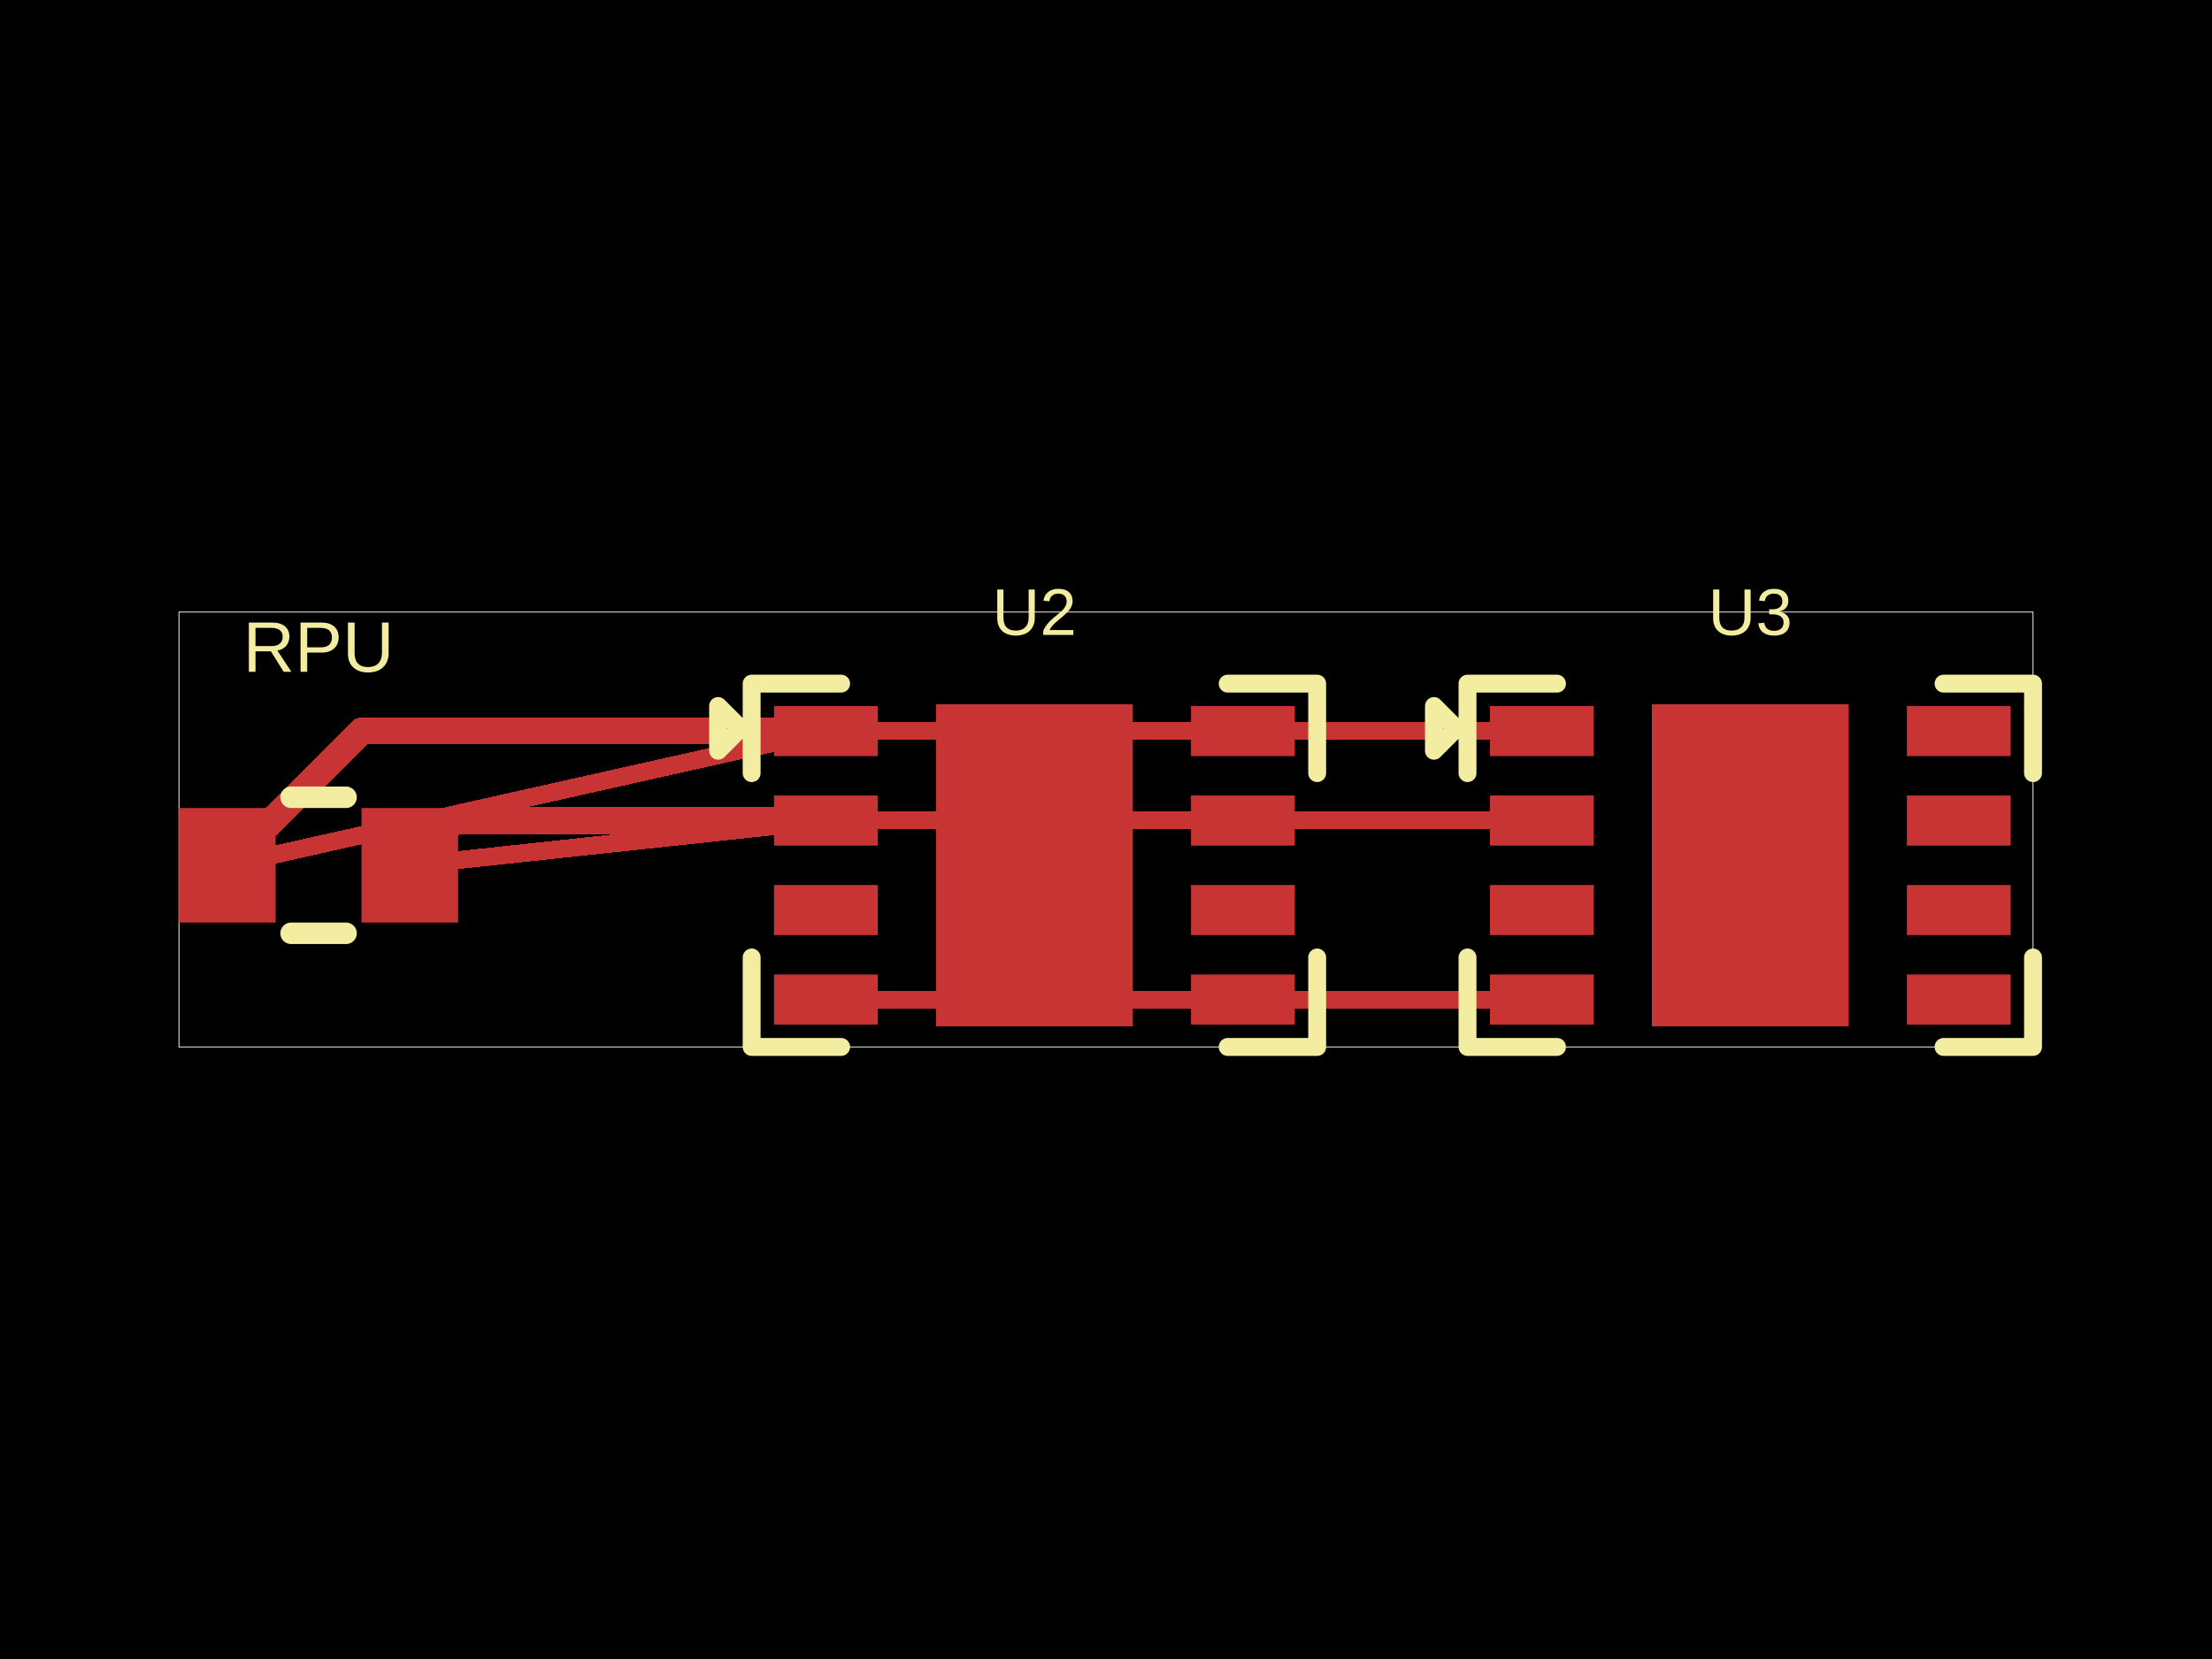
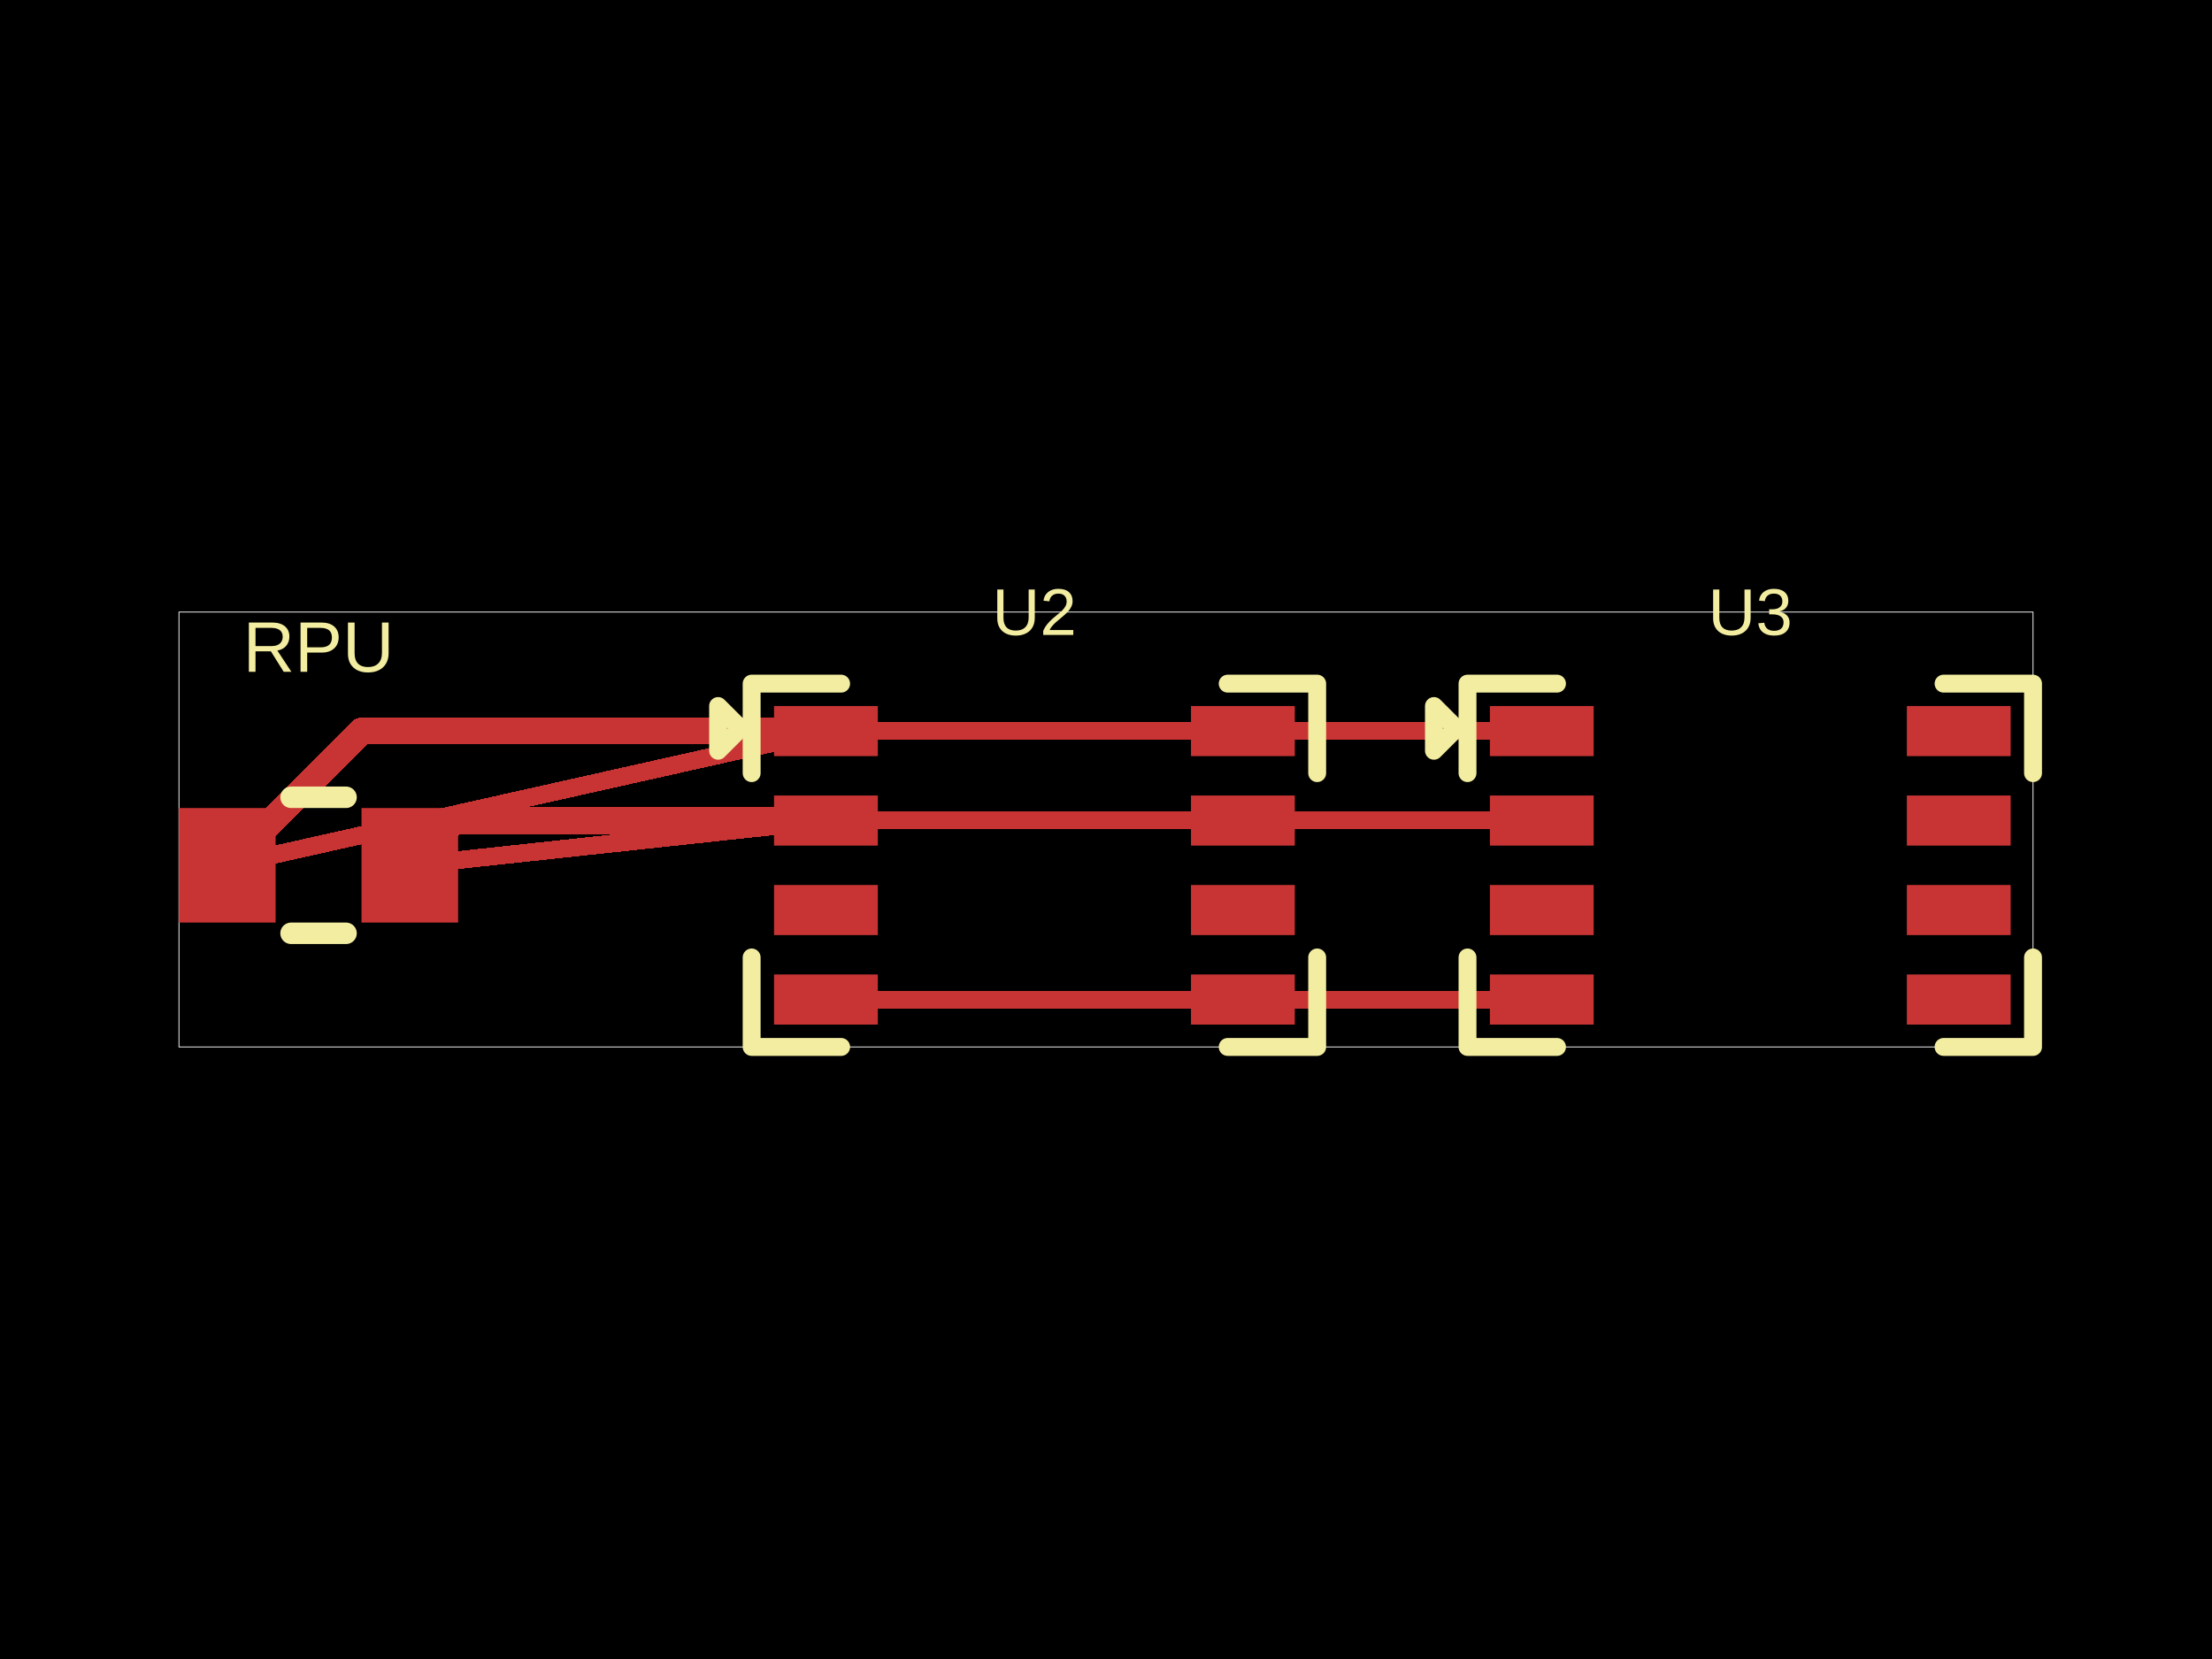
<svg xmlns="http://www.w3.org/2000/svg" width="800" height="600">
  <style />
  <rect class="boundary" x="0" y="0" fill="#000" width="800" height="600" data-type="pcb_background" data-pcb-layer="global" />
  <rect class="pcb-boundary" fill="none" stroke="#fff" stroke-width="0.3" x="64.725" y="221.359" width="670.55" height="157.282" data-type="pcb_boundary" data-pcb-layer="global" />
  <rect class="pcb-pad" fill="rgb(200, 52, 52)" x="64.725" y="292.233" width="34.951" height="41.424" data-type="pcb_smtpad" data-pcb-layer="top" data-pad-name="RPU.pin1" />
  <rect class="pcb-pad" fill="rgb(200, 52, 52)" x="130.744" y="292.233" width="34.951" height="41.424" data-type="pcb_smtpad" data-pcb-layer="top" data-pad-name="RPU.pin2" />
  <rect class="pcb-pad" fill="rgb(200, 52, 52)" x="279.935" y="255.34" width="37.54" height="18.123" data-type="pcb_smtpad" data-pcb-layer="top" data-pad-name="U2.VDD" />
  <rect class="pcb-pad" fill="rgb(200, 52, 52)" x="279.935" y="287.702" width="37.54" height="18.123" data-type="pcb_smtpad" data-pcb-layer="top" data-pad-name="U2.ONEWIRE_SDQ" />
  <rect class="pcb-pad" fill="rgb(200, 52, 52)" x="279.935" y="320.065" width="37.54" height="18.123" data-type="pcb_smtpad" data-pcb-layer="top" data-pad-name="U2.ADDR" />
  <rect class="pcb-pad" fill="rgb(200, 52, 52)" x="279.935" y="352.427" width="37.54" height="18.123" data-type="pcb_smtpad" data-pcb-layer="top" data-pad-name="U2.GND" />
  <rect class="pcb-pad" fill="rgb(200, 52, 52)" x="430.744" y="352.427" width="37.54" height="18.123" data-type="pcb_smtpad" data-pcb-layer="top" data-pad-name="U2.IO3" />
  <rect class="pcb-pad" fill="rgb(200, 52, 52)" x="430.744" y="320.065" width="37.54" height="18.123" data-type="pcb_smtpad" data-pcb-layer="top" data-pad-name="U2.IO0" />
  <rect class="pcb-pad" fill="rgb(200, 52, 52)" x="430.744" y="287.702" width="37.54" height="18.123" data-type="pcb_smtpad" data-pcb-layer="top" data-pad-name="U2.IO1" />
  <rect class="pcb-pad" fill="rgb(200, 52, 52)" x="430.744" y="255.34" width="37.54" height="18.123" data-type="pcb_smtpad" data-pcb-layer="top" data-pad-name="U2.IO2_ALERT" />
-   <rect class="pcb-pad" fill="rgb(200, 52, 52)" x="338.511" y="254.693" width="71.197" height="116.505" data-type="pcb_smtpad" data-pcb-layer="top" data-pad-name="U2.EP" />
  <rect class="pcb-pad" fill="rgb(200, 52, 52)" x="538.835" y="255.34" width="37.54" height="18.123" data-type="pcb_smtpad" data-pcb-layer="top" data-pad-name="U3.VDD" />
  <rect class="pcb-pad" fill="rgb(200, 52, 52)" x="538.835" y="287.702" width="37.54" height="18.123" data-type="pcb_smtpad" data-pcb-layer="top" data-pad-name="U3.ONEWIRE_SDQ" />
  <rect class="pcb-pad" fill="rgb(200, 52, 52)" x="538.835" y="320.065" width="37.54" height="18.123" data-type="pcb_smtpad" data-pcb-layer="top" data-pad-name="U3.ADDR" />
  <rect class="pcb-pad" fill="rgb(200, 52, 52)" x="538.835" y="352.427" width="37.54" height="18.123" data-type="pcb_smtpad" data-pcb-layer="top" data-pad-name="U3.GND" />
  <rect class="pcb-pad" fill="rgb(200, 52, 52)" x="689.644" y="352.427" width="37.54" height="18.123" data-type="pcb_smtpad" data-pcb-layer="top" data-pad-name="U3.IO3" />
  <rect class="pcb-pad" fill="rgb(200, 52, 52)" x="689.644" y="320.065" width="37.54" height="18.123" data-type="pcb_smtpad" data-pcb-layer="top" data-pad-name="U3.IO0" />
  <rect class="pcb-pad" fill="rgb(200, 52, 52)" x="689.644" y="287.702" width="37.54" height="18.123" data-type="pcb_smtpad" data-pcb-layer="top" data-pad-name="U3.IO1" />
  <rect class="pcb-pad" fill="rgb(200, 52, 52)" x="689.644" y="255.34" width="37.54" height="18.123" data-type="pcb_smtpad" data-pcb-layer="top" data-pad-name="U3.IO2_ALERT" />
-   <rect class="pcb-pad" fill="rgb(200, 52, 52)" x="597.411" y="254.693" width="71.197" height="116.505" data-type="pcb_smtpad" data-pcb-layer="top" data-pad-name="U3.EP" />
  <path class="pcb-trace" stroke="rgb(200, 52, 52)" fill="none" d="M 82.201 312.945 L 298.706 264.401" stroke-width="6.472" stroke-linecap="round" stroke-linejoin="round" shape-rendering="crispEdges" data-type="pcb_trace" data-pcb-layer="top" />
  <path class="pcb-trace" stroke="rgb(200, 52, 52)" fill="none" d="M 298.706 264.401 L 557.605 264.401" stroke-width="6.472" stroke-linecap="round" stroke-linejoin="round" shape-rendering="crispEdges" data-type="pcb_trace" data-pcb-layer="top" />
  <path class="pcb-trace" stroke="rgb(200, 52, 52)" fill="none" d="M 148.22 312.945 L 298.706 296.764" stroke-width="6.472" stroke-linecap="round" stroke-linejoin="round" shape-rendering="crispEdges" data-type="pcb_trace" data-pcb-layer="top" />
  <path class="pcb-trace" stroke="rgb(200, 52, 52)" fill="none" d="M 298.706 296.764 L 557.605 296.764" stroke-width="6.472" stroke-linecap="round" stroke-linejoin="round" shape-rendering="crispEdges" data-type="pcb_trace" data-pcb-layer="top" />
  <path class="pcb-trace" stroke="rgb(200, 52, 52)" fill="none" d="M 298.706 361.489 L 557.605 361.489" stroke-width="6.472" stroke-linecap="round" stroke-linejoin="round" shape-rendering="crispEdges" data-type="pcb_trace" data-pcb-layer="top" />
  <path class="pcb-trace" stroke="rgb(200, 52, 52)" fill="none" d="M 148.22 312.945 L 164.401 296.764" stroke-width="9.709" stroke-linecap="round" stroke-linejoin="round" shape-rendering="crispEdges" data-type="pcb_trace" data-pcb-layer="top" />
  <path class="pcb-trace" stroke="rgb(200, 52, 52)" fill="none" d="M 164.401 296.764 L 298.706 296.764" stroke-width="9.709" stroke-linecap="round" stroke-linejoin="round" shape-rendering="crispEdges" data-type="pcb_trace" data-pcb-layer="top" />
  <path class="pcb-trace" stroke="rgb(200, 52, 52)" fill="none" d="M 82.201 312.945 L 130.744 264.401" stroke-width="9.709" stroke-linecap="round" stroke-linejoin="round" shape-rendering="crispEdges" data-type="pcb_trace" data-pcb-layer="top" />
  <path class="pcb-trace" stroke="rgb(200, 52, 52)" fill="none" d="M 130.744 264.401 L 298.706 264.401" stroke-width="9.709" stroke-linecap="round" stroke-linejoin="round" shape-rendering="crispEdges" data-type="pcb_trace" data-pcb-layer="top" />
  <path class="pcb-silkscreen pcb-silkscreen-top" d="M 105.266 288.35 L 125.155 288.35" fill="none" stroke="#f2eda1" stroke-width="7.767" stroke-linecap="round" stroke-linejoin="round" data-pcb-component-id="pcb_component_0" data-pcb-silkscreen-path-id="pcb_silkscreen_path_0" data-type="pcb_silkscreen_path" data-pcb-layer="top" />
  <path class="pcb-silkscreen pcb-silkscreen-top" d="M 105.266 337.54 L 125.155 337.54" fill="none" stroke="#f2eda1" stroke-width="7.767" stroke-linecap="round" stroke-linejoin="round" data-pcb-component-id="pcb_component_0" data-pcb-silkscreen-path-id="pcb_silkscreen_path_1" data-type="pcb_silkscreen_path" data-pcb-layer="top" />
  <text x="0" y="0" dx="0" dy="0" fill="#f2eda1" font-family="Arial, sans-serif" font-size="25.89" text-anchor="middle" dominant-baseline="central" transform="matrix(1,0,0,1,115.2104,233.9806)" class="pcb-silkscreen-text pcb-silkscreen-top" data-pcb-silkscreen-text-id="pcb_silkscreen_text_0" stroke="none" data-type="pcb_silkscreen_text" data-pcb-layer="top">RPU</text>
  <text x="0" y="0" dx="0" dy="0" fill="#f2eda1" font-family="Arial, sans-serif" font-size="23.894" text-anchor="middle" dominant-baseline="central" transform="matrix(1,0,0,1,374.11,221.3592)" class="pcb-silkscreen-text pcb-silkscreen-top" data-pcb-silkscreen-text-id="pcb_silkscreen_text_1" stroke="none" data-type="pcb_silkscreen_text" data-pcb-layer="top">U2</text>
  <path class="pcb-silkscreen pcb-silkscreen-top" d="M 304.207 247.249 L 271.845 247.249 L 271.845 279.612" fill="none" stroke="#f2eda1" stroke-width="6.472" stroke-linecap="round" stroke-linejoin="round" data-pcb-component-id="pcb_component_1" data-pcb-silkscreen-path-id="pcb_silkscreen_path_2" data-type="pcb_silkscreen_path" data-pcb-layer="top" />
  <path class="pcb-silkscreen pcb-silkscreen-top" d="M 444.013 247.249 L 476.375 247.249 L 476.375 279.612" fill="none" stroke="#f2eda1" stroke-width="6.472" stroke-linecap="round" stroke-linejoin="round" data-pcb-component-id="pcb_component_1" data-pcb-silkscreen-path-id="pcb_silkscreen_path_3" data-type="pcb_silkscreen_path" data-pcb-layer="top" />
  <path class="pcb-silkscreen pcb-silkscreen-top" d="M 304.207 378.641 L 271.845 378.641 L 271.845 346.278" fill="none" stroke="#f2eda1" stroke-width="6.472" stroke-linecap="round" stroke-linejoin="round" data-pcb-component-id="pcb_component_1" data-pcb-silkscreen-path-id="pcb_silkscreen_path_4" data-type="pcb_silkscreen_path" data-pcb-layer="top" />
  <path class="pcb-silkscreen pcb-silkscreen-top" d="M 444.013 378.641 L 476.375 378.641 L 476.375 346.278" fill="none" stroke="#f2eda1" stroke-width="6.472" stroke-linecap="round" stroke-linejoin="round" data-pcb-component-id="pcb_component_1" data-pcb-silkscreen-path-id="pcb_silkscreen_path_5" data-type="pcb_silkscreen_path" data-pcb-layer="top" />
  <path class="pcb-silkscreen pcb-silkscreen-top" d="M 267.799 263.43 L 259.709 255.34 L 259.709 271.521 L 267.799 263.43 Z" fill="none" stroke="#f2eda1" stroke-width="6.472" stroke-linecap="round" stroke-linejoin="round" data-pcb-component-id="pcb_component_1" data-pcb-silkscreen-path-id="pcb_silkscreen_path_6" data-type="pcb_silkscreen_path" data-pcb-layer="top" />
  <text x="0" y="0" dx="0" dy="0" fill="#f2eda1" font-family="Arial, sans-serif" font-size="23.894" text-anchor="middle" dominant-baseline="central" transform="matrix(1,0,0,1,633.0097,221.3592)" class="pcb-silkscreen-text pcb-silkscreen-top" data-pcb-silkscreen-text-id="pcb_silkscreen_text_2" stroke="none" data-type="pcb_silkscreen_text" data-pcb-layer="top">U3</text>
  <path class="pcb-silkscreen pcb-silkscreen-top" d="M 563.107 247.249 L 530.744 247.249 L 530.744 279.612" fill="none" stroke="#f2eda1" stroke-width="6.472" stroke-linecap="round" stroke-linejoin="round" data-pcb-component-id="pcb_component_2" data-pcb-silkscreen-path-id="pcb_silkscreen_path_7" data-type="pcb_silkscreen_path" data-pcb-layer="top" />
  <path class="pcb-silkscreen pcb-silkscreen-top" d="M 702.913 247.249 L 735.275 247.249 L 735.275 279.612" fill="none" stroke="#f2eda1" stroke-width="6.472" stroke-linecap="round" stroke-linejoin="round" data-pcb-component-id="pcb_component_2" data-pcb-silkscreen-path-id="pcb_silkscreen_path_8" data-type="pcb_silkscreen_path" data-pcb-layer="top" />
  <path class="pcb-silkscreen pcb-silkscreen-top" d="M 563.107 378.641 L 530.744 378.641 L 530.744 346.278" fill="none" stroke="#f2eda1" stroke-width="6.472" stroke-linecap="round" stroke-linejoin="round" data-pcb-component-id="pcb_component_2" data-pcb-silkscreen-path-id="pcb_silkscreen_path_9" data-type="pcb_silkscreen_path" data-pcb-layer="top" />
  <path class="pcb-silkscreen pcb-silkscreen-top" d="M 702.913 378.641 L 735.275 378.641 L 735.275 346.278" fill="none" stroke="#f2eda1" stroke-width="6.472" stroke-linecap="round" stroke-linejoin="round" data-pcb-component-id="pcb_component_2" data-pcb-silkscreen-path-id="pcb_silkscreen_path_10" data-type="pcb_silkscreen_path" data-pcb-layer="top" />
  <path class="pcb-silkscreen pcb-silkscreen-top" d="M 526.699 263.43 L 518.608 255.34 L 518.608 271.521 L 526.699 263.43 Z" fill="none" stroke="#f2eda1" stroke-width="6.472" stroke-linecap="round" stroke-linejoin="round" data-pcb-component-id="pcb_component_2" data-pcb-silkscreen-path-id="pcb_silkscreen_path_11" data-type="pcb_silkscreen_path" data-pcb-layer="top" />
</svg>
